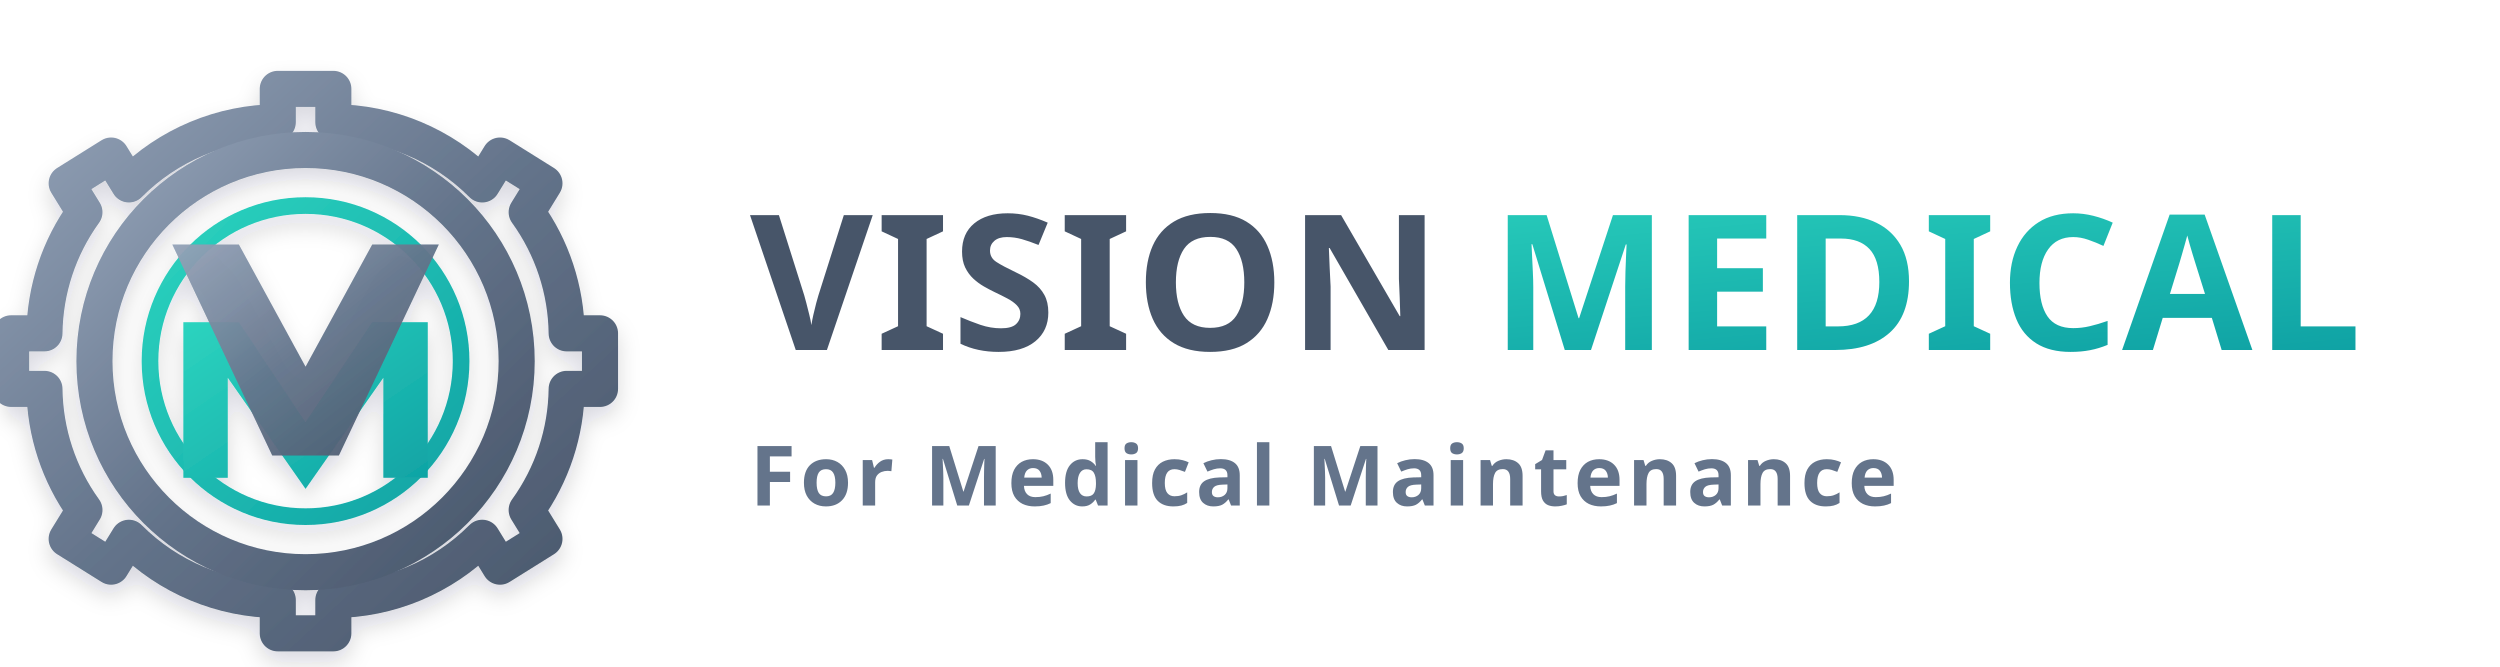
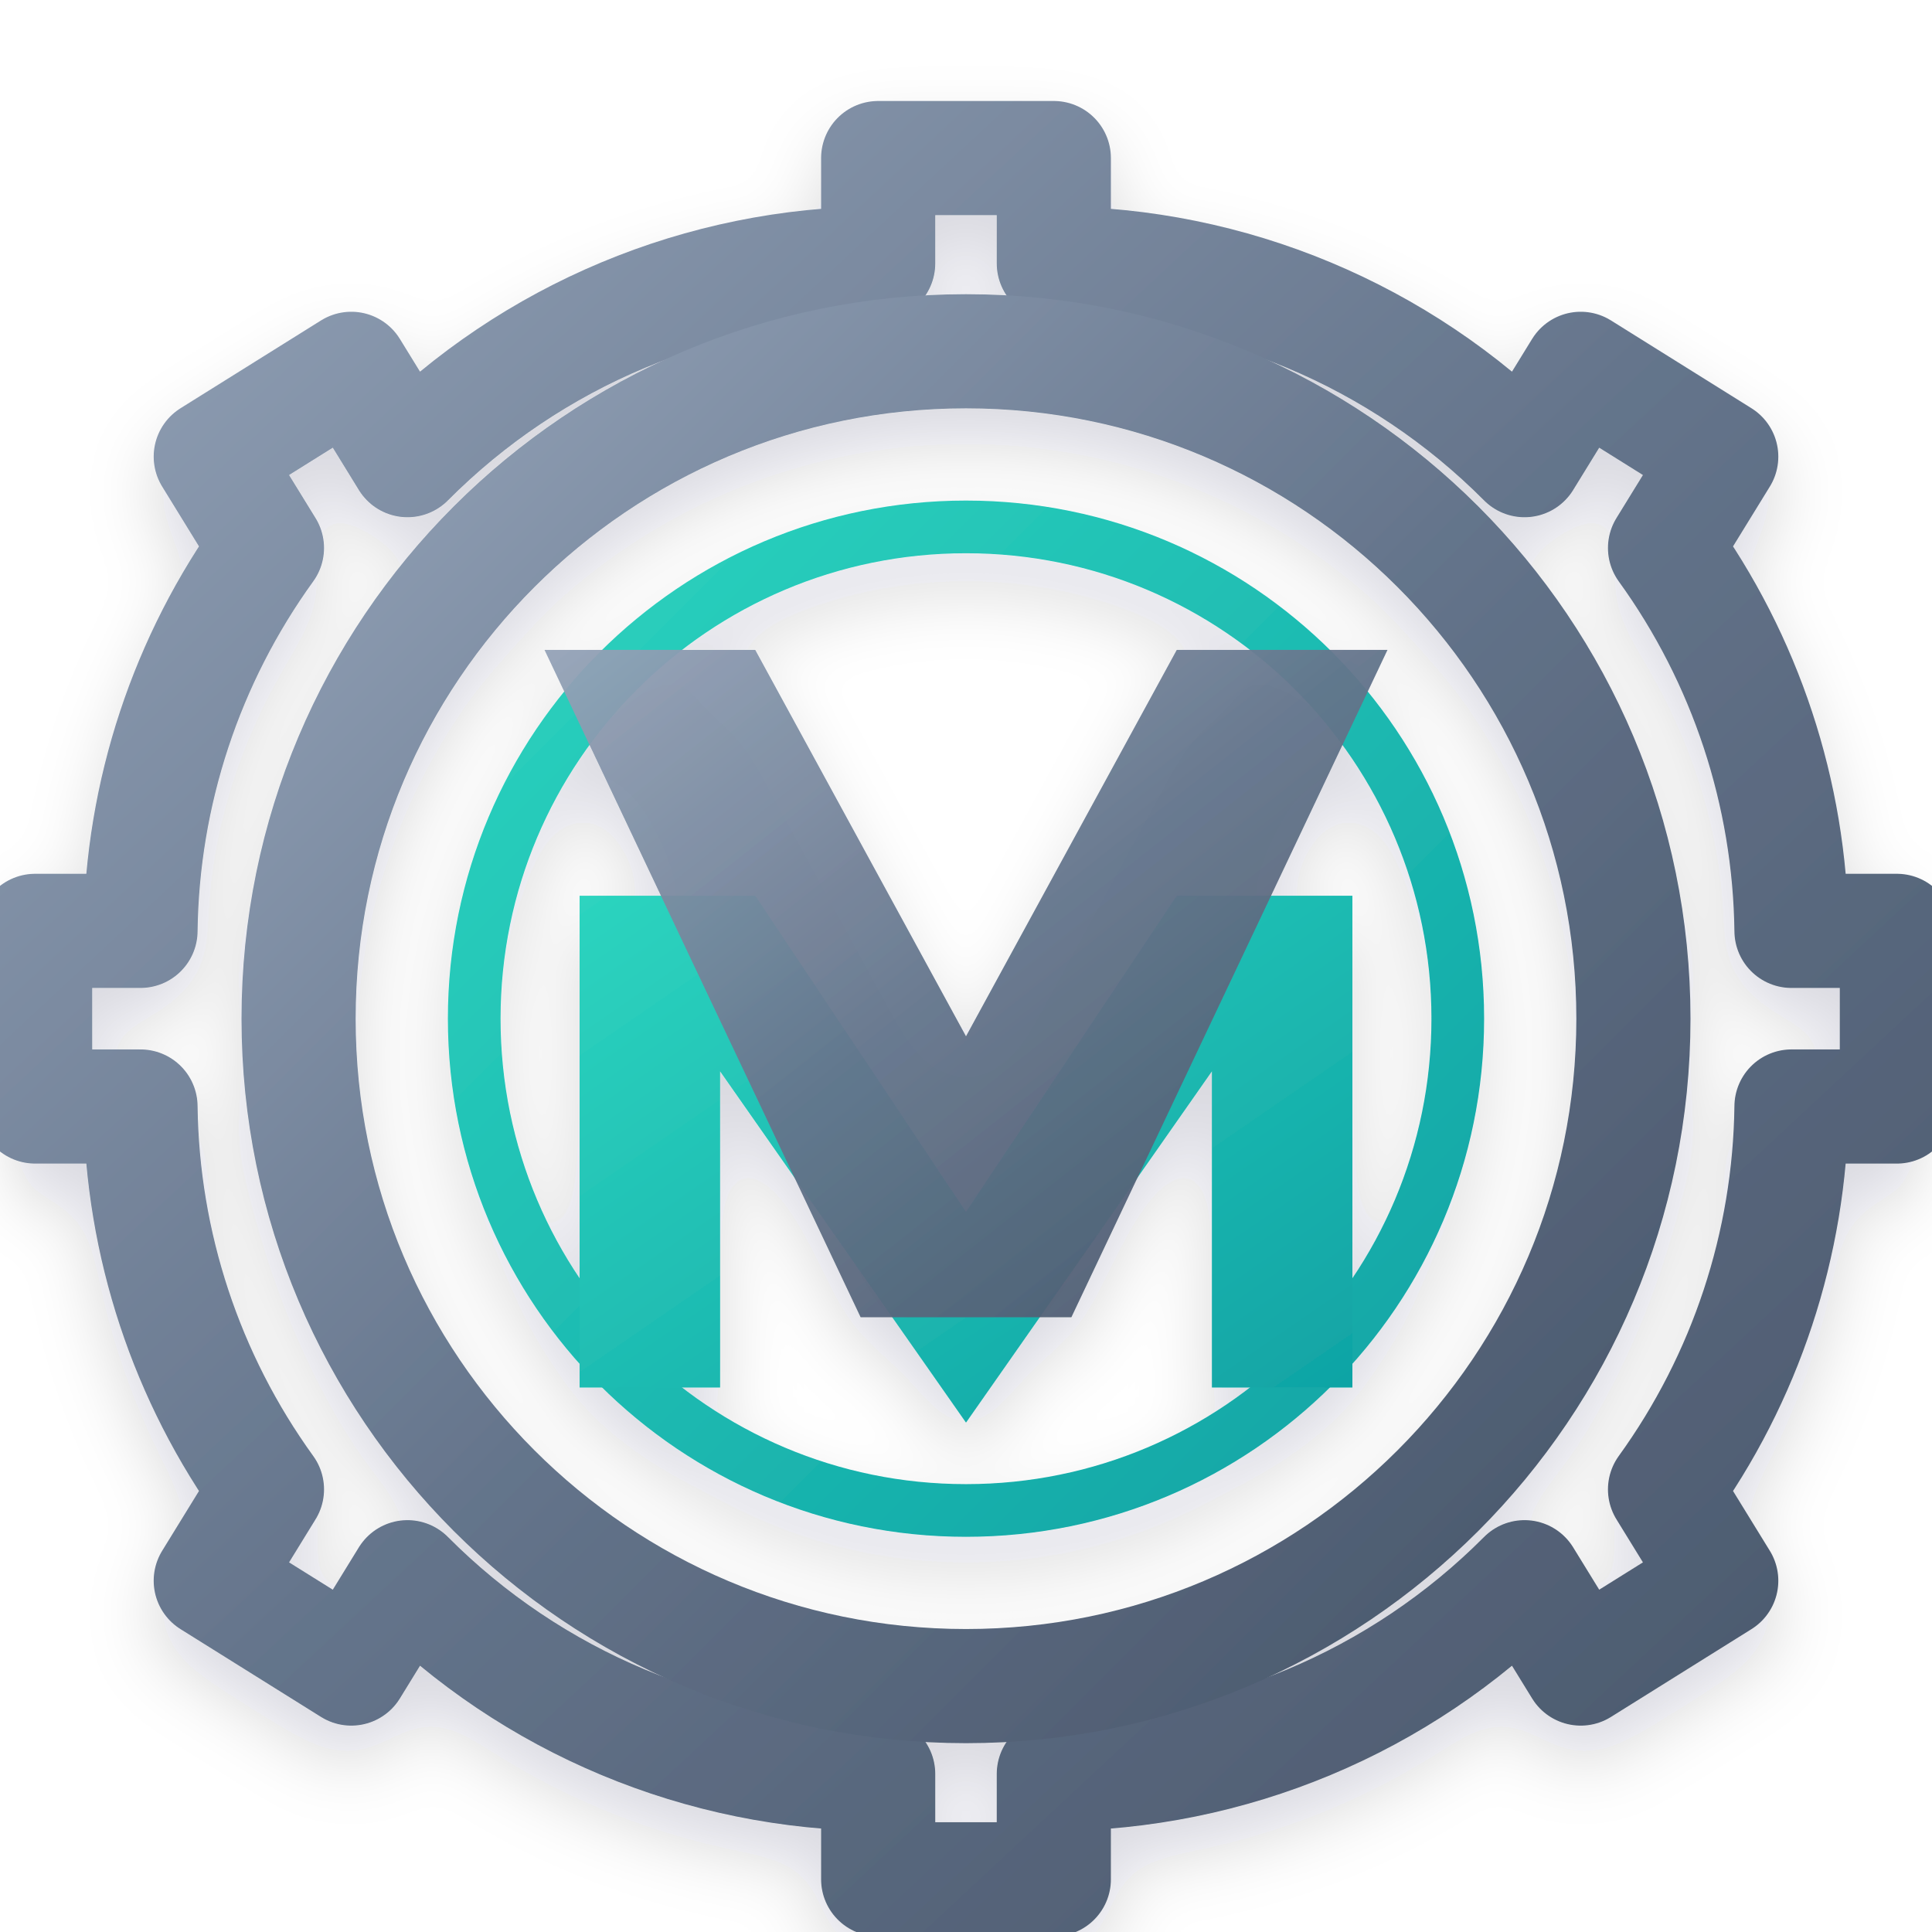
- <svg xmlns="http://www.w3.org/2000/svg" viewBox="0 0 450 120" width="100%" height="100%">
+ <svg xmlns="http://www.w3.org/2000/svg" viewBox="0 0 110 110" width="100%" height="100%">
  <defs>
    <linearGradient id="metalGrad" x1="0%" y1="0%" x2="100%" y2="100%">
      <stop offset="0%" stop-color="#94a3b8" />
      <stop offset="50%" stop-color="#64748b" />
      <stop offset="100%" stop-color="#475569" />
    </linearGradient>
    <linearGradient id="tealGrad" x1="0%" y1="0%" x2="100%" y2="100%">
      <stop offset="0%" stop-color="#2dd4bf" />
      <stop offset="100%" stop-color="#0fa2a4" />
    </linearGradient>
-     <filter id="softShadow" x="-10%" y="-10%" width="130%" height="130%">
+     <filter id="softShadow" x="-20%" y="-20%" width="140%" height="140%">
      <feDropShadow dx="0" dy="2" stdDeviation="2" flood-color="#0f172a" flood-opacity="0.15" />
    </filter>
  </defs>
-   <g transform="translate(10, 10)" filter="url(#softShadow)">
+   <g transform="translate(10, 3)" filter="url(#softShadow)">
    <path d="M 50 12 A 38 38 0 0 1 76.8 23.2 L 80 18 L 88 23 L 84.8 28.2 A 38 38 0 0 1 92 50 L 98 50 L 98 60 L 92 60 A 38 38 0 0 1 84.8 81.8 L 88 87 L 80 92 L 76.8 86.8 A 38 38 0 0 1 50 98 L 50 104 L 40 104 L 40 98 A 38 38 0 0 1 13.2 86.8 L 10 92 L 2 87 L 5.2 81.8 A 38 38 0 0 1 -2 60 L -8 60 L -8 50 L -2 50 A 38 38 0 0 1 5.2 28.2 L 2 23 L 10 18 L 13.2 23.2 A 38 38 0 0 1 40 12 L 40 6 L 50 6 Z" fill="none" stroke="url(#metalGrad)" stroke-width="6.5" stroke-linejoin="round" />
    <circle cx="45" cy="55" r="38" fill="none" stroke="url(#metalGrad)" stroke-width="6.5" />
    <circle cx="45" cy="55" r="28" fill="none" stroke="url(#tealGrad)" stroke-width="3" />
    <path d="M 23 76 L 23 48 L 33 48 L 45 66 L 57 48 L 67 48 L 67 76 L 59 76 L 59 58 L 45 78 L 31 58 L 31 76 Z" fill="url(#tealGrad)" />
    <path d="M 21 34 L 33 34 L 45 56 L 57 34 L 69 34 L 51 72 L 39 72 Z" fill="url(#metalGrad)" opacity="0.95" />
  </g>
-   <g transform="translate(135, 25)">
-     <text x="0" y="38" font-family="'Tajawal', 'Outfit', sans-serif" font-weight="900" font-size="34" letter-spacing="0.5">
-       <tspan fill="#475569">VISION </tspan>
-       <tspan fill="url(#tealGrad)">MEDICAL</tspan>
-     </text>
-     <text x="0" y="66" font-family="'Tajawal', 'Outfit', sans-serif" font-weight="700" font-size="15" fill="#64748b" letter-spacing="0.8">
-       For Medical Maintenance
-     </text>
-   </g>
</svg>
